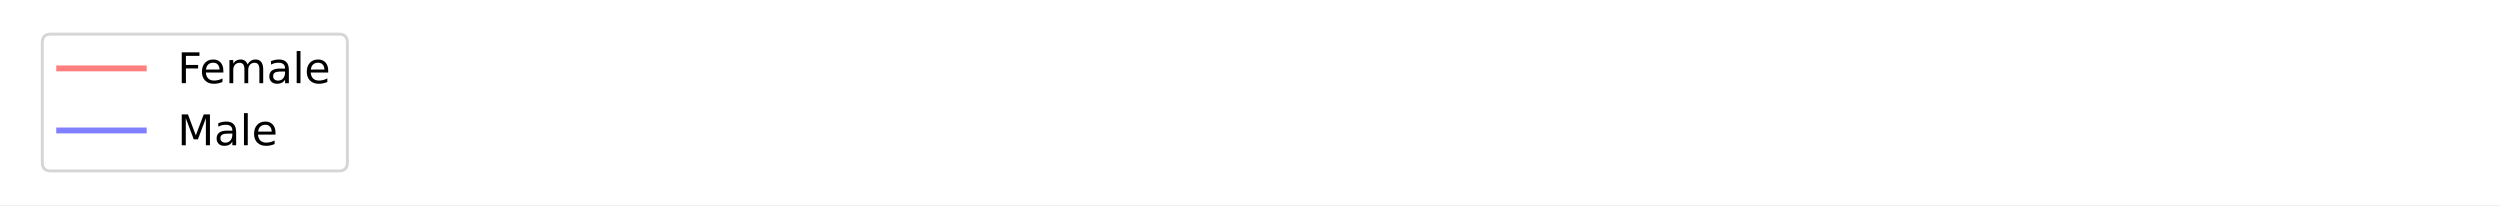
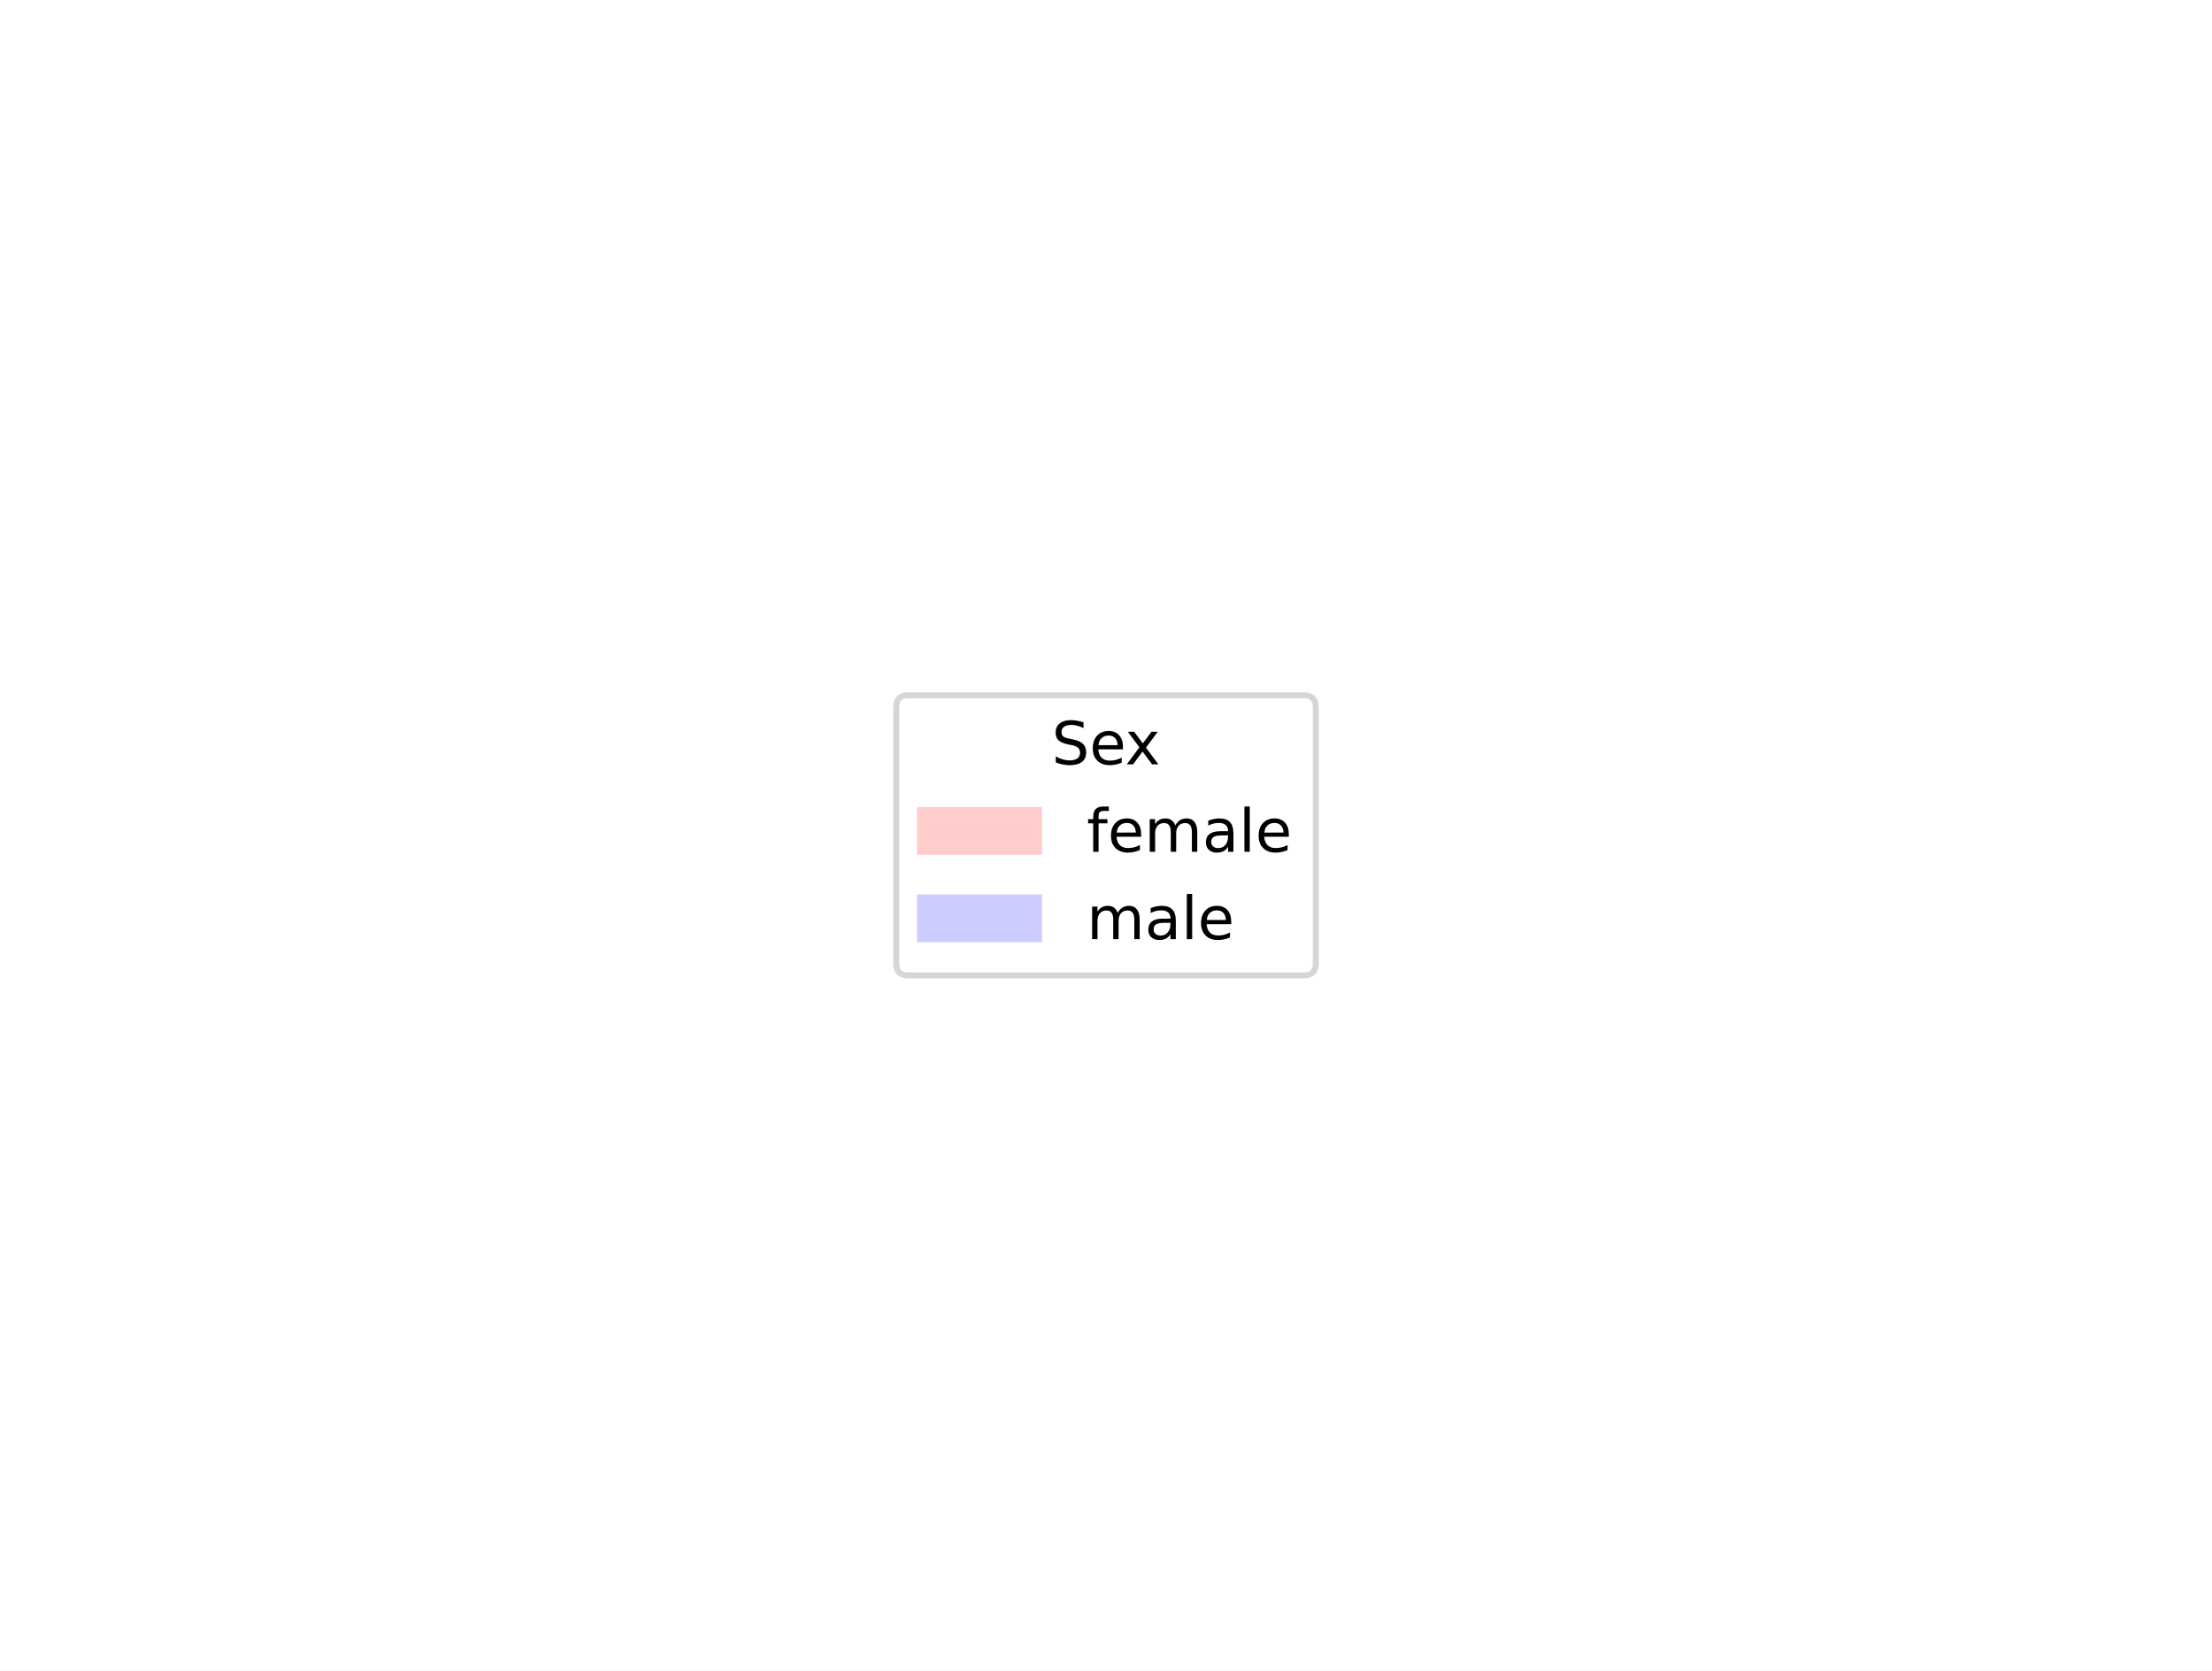
- <svg xmlns="http://www.w3.org/2000/svg" xmlns:xlink="http://www.w3.org/1999/xlink" width="851.4pt" height="69.84pt" viewBox="0 0 851.4 69.84" version="1.1">
+ <svg xmlns="http://www.w3.org/2000/svg" xmlns:xlink="http://www.w3.org/1999/xlink" width="371.52pt" height="280.512pt" viewBox="0 0 371.52 280.512" version="1.1">
  <defs>
    <style type="text/css">*{stroke-linejoin: round; stroke-linecap: butt}</style>
  </defs>
  <g id="figure_1">
    <g id="patch_1">
-       <path d="M 0 69.84  L 851.4 69.84  L 851.4 0  L 0 0  z " style="fill: #ffffff" />
+       <path d="M 0 280.512  L 371.52 280.512  L 371.52 0  L 0 0  z " style="fill: #ffffff" />
    </g>
    <g id="axes_1">
      <g id="legend_1">
        <g id="patch_2">
-           <path d="M 17.28 58.217  L 115.423 58.217  Q 118.303 58.217 118.303 55.337  L 118.303 14.504  Q 118.303 11.623 115.423 11.623  L 17.28 11.623  Q 14.4 11.623 14.4 14.504  L 14.4 55.337  Q 14.4 58.217 17.28 58.217  z " style="fill: #ffffff; opacity: 0.8; stroke: #cccccc; stroke-linejoin: miter" />
-         </g>
-         <g id="line2d_1">
-           <path d="M 20.16 23.285  L 34.56 23.285  L 48.96 23.285  " style="fill: none; stroke: #ff0000; stroke-opacity: 0.5; stroke-width: 2; stroke-linecap: square" />
+           <path d="M 152.523 163.773  L 218.997 163.773  Q 220.997 163.773 220.997 161.773  L 220.997 118.739  Q 220.997 116.739 218.997 116.739  L 152.523 116.739  Q 150.523 116.739 150.523 118.739  L 150.523 161.773  Q 150.523 163.773 152.523 163.773  z " style="fill: #ffffff; opacity: 0.8; stroke: #cccccc; stroke-linejoin: miter" />
        </g>
        <g id="text_1">
-           <g transform="translate(60.48 28.32525) scale(0.144 -0.144)">
+           <g transform="translate(176.6373 128.3373) scale(0.1 -0.1)">
            <defs>
-               <path id="DejaVuSans-46" d="M 628 4666  L 3309 4666  L 3309 4134  L 1259 4134  L 1259 2759  L 3109 2759  L 3109 2228  L 1259 2228  L 1259 0  L 628 0  L 628 4666  z " transform="scale(0.015625)" />
+               <path id="DejaVuSans-53" d="M 3425 4513  L 3425 3897  Q 3066 4069 2747 4153  Q 2428 4238 2131 4238  Q 1616 4238 1336 4038  Q 1056 3838 1056 3469  Q 1056 3159 1242 3001  Q 1428 2844 1947 2747  L 2328 2669  Q 3034 2534 3370 2195  Q 3706 1856 3706 1288  Q 3706 609 3251 259  Q 2797 -91 1919 -91  Q 1588 -91 1214 -16  Q 841 59 441 206  L 441 856  Q 825 641 1194 531  Q 1563 422 1919 422  Q 2459 422 2753 634  Q 3047 847 3047 1241  Q 3047 1584 2836 1778  Q 2625 1972 2144 2069  L 1759 2144  Q 1053 2284 737 2584  Q 422 2884 422 3419  Q 422 4038 858 4394  Q 1294 4750 2059 4750  Q 2388 4750 2728 4690  Q 3069 4631 3425 4513  z " transform="scale(0.015625)" />
              <path id="DejaVuSans-65" d="M 3597 1894  L 3597 1613  L 953 1613  Q 991 1019 1311 708  Q 1631 397 2203 397  Q 2534 397 2845 478  Q 3156 559 3463 722  L 3463 178  Q 3153 47 2828 -22  Q 2503 -91 2169 -91  Q 1331 -91 842 396  Q 353 884 353 1716  Q 353 2575 817 3079  Q 1281 3584 2069 3584  Q 2775 3584 3186 3129  Q 3597 2675 3597 1894  z M 3022 2063  Q 3016 2534 2758 2815  Q 2500 3097 2075 3097  Q 1594 3097 1305 2825  Q 1016 2553 972 2059  L 3022 2063  z " transform="scale(0.015625)" />
+               <path id="DejaVuSans-78" d="M 3513 3500  L 2247 1797  L 3578 0  L 2900 0  L 1881 1375  L 863 0  L 184 0  L 1544 1831  L 300 3500  L 978 3500  L 1906 2253  L 2834 3500  L 3513 3500  z " transform="scale(0.015625)" />
+             </defs>
+             <use xlink:href="#DejaVuSans-53" />
+             <use xlink:href="#DejaVuSans-65" transform="translate(63.47656 0)" />
+             <use xlink:href="#DejaVuSans-78" transform="translate(123.25 0)" />
+           </g>
+         </g>
+         <g id="patch_3">
+           <path d="M 154.523 143.015  L 174.523 143.015  L 174.523 136.015  L 154.523 136.015  z " style="fill: #ff0000; opacity: 0.2; stroke: #ff0000; stroke-linejoin: miter" />
+         </g>
+         <g id="text_2">
+           <g transform="translate(182.5233 143.0154) scale(0.1 -0.1)">
+             <defs>
+               <path id="DejaVuSans-66" d="M 2375 4863  L 2375 4384  L 1825 4384  Q 1516 4384 1395 4259  Q 1275 4134 1275 3809  L 1275 3500  L 2222 3500  L 2222 3053  L 1275 3053  L 1275 0  L 697 0  L 697 3053  L 147 3053  L 147 3500  L 697 3500  L 697 3744  Q 697 4328 969 4595  Q 1241 4863 1831 4863  L 2375 4863  z " transform="scale(0.015625)" />
              <path id="DejaVuSans-6d" d="M 3328 2828  Q 3544 3216 3844 3400  Q 4144 3584 4550 3584  Q 5097 3584 5394 3201  Q 5691 2819 5691 2113  L 5691 0  L 5113 0  L 5113 2094  Q 5113 2597 4934 2840  Q 4756 3084 4391 3084  Q 3944 3084 3684 2787  Q 3425 2491 3425 1978  L 3425 0  L 2847 0  L 2847 2094  Q 2847 2600 2669 2842  Q 2491 3084 2119 3084  Q 1678 3084 1418 2786  Q 1159 2488 1159 1978  L 1159 0  L 581 0  L 581 3500  L 1159 3500  L 1159 2956  Q 1356 3278 1631 3431  Q 1906 3584 2284 3584  Q 2666 3584 2933 3390  Q 3200 3197 3328 2828  z " transform="scale(0.015625)" />
              <path id="DejaVuSans-61" d="M 2194 1759  Q 1497 1759 1228 1600  Q 959 1441 959 1056  Q 959 750 1161 570  Q 1363 391 1709 391  Q 2188 391 2477 730  Q 2766 1069 2766 1631  L 2766 1759  L 2194 1759  z M 3341 1997  L 3341 0  L 2766 0  L 2766 531  Q 2569 213 2275 61  Q 1981 -91 1556 -91  Q 1019 -91 701 211  Q 384 513 384 1019  Q 384 1609 779 1909  Q 1175 2209 1959 2209  L 2766 2209  L 2766 2266  Q 2766 2663 2505 2880  Q 2244 3097 1772 3097  Q 1472 3097 1187 3025  Q 903 2953 641 2809  L 641 3341  Q 956 3463 1253 3523  Q 1550 3584 1831 3584  Q 2591 3584 2966 3190  Q 3341 2797 3341 1997  z " transform="scale(0.015625)" />
              <path id="DejaVuSans-6c" d="M 603 4863  L 1178 4863  L 1178 0  L 603 0  L 603 4863  z " transform="scale(0.015625)" />
            </defs>
-             <use xlink:href="#DejaVuSans-46" />
-             <use xlink:href="#DejaVuSans-65" transform="translate(52.01953 0)" />
-             <use xlink:href="#DejaVuSans-6d" transform="translate(113.543 0)" />
-             <use xlink:href="#DejaVuSans-61" transform="translate(210.9551 0)" />
-             <use xlink:href="#DejaVuSans-6c" transform="translate(272.2344 0)" />
-             <use xlink:href="#DejaVuSans-65" transform="translate(300.0176 0)" />
+             <use xlink:href="#DejaVuSans-66" />
+             <use xlink:href="#DejaVuSans-65" transform="translate(35.20508 0)" />
+             <use xlink:href="#DejaVuSans-6d" transform="translate(96.72852 0)" />
+             <use xlink:href="#DejaVuSans-61" transform="translate(194.1406 0)" />
+             <use xlink:href="#DejaVuSans-6c" transform="translate(255.4199 0)" />
+             <use xlink:href="#DejaVuSans-65" transform="translate(283.2031 0)" />
          </g>
        </g>
-         <g id="line2d_2">
-           <path d="M 20.16 44.422  L 34.56 44.422  L 48.96 44.422  " style="fill: none; stroke: #0000ff; stroke-opacity: 0.5; stroke-width: 2; stroke-linecap: square" />
+         <g id="patch_4">
+           <path d="M 154.523 157.694  L 174.523 157.694  L 174.523 150.694  L 154.523 150.694  z " style="fill: #0000ff; opacity: 0.2; stroke: #0000ff; stroke-linejoin: miter" />
        </g>
-         <g id="text_2">
-           <g transform="translate(60.48 49.46175) scale(0.144 -0.144)">
-             <defs>
-               <path id="DejaVuSans-4d" d="M 628 4666  L 1569 4666  L 2759 1491  L 3956 4666  L 4897 4666  L 4897 0  L 4281 0  L 4281 4097  L 3078 897  L 2444 897  L 1241 4097  L 1241 0  L 628 0  L 628 4666  z " transform="scale(0.015625)" />
-             </defs>
-             <use xlink:href="#DejaVuSans-4d" />
-             <use xlink:href="#DejaVuSans-61" transform="translate(86.2793 0)" />
-             <use xlink:href="#DejaVuSans-6c" transform="translate(147.5586 0)" />
-             <use xlink:href="#DejaVuSans-65" transform="translate(175.3418 0)" />
+         <g id="text_3">
+           <g transform="translate(182.5233 157.6935) scale(0.1 -0.1)">
+             <use xlink:href="#DejaVuSans-6d" />
+             <use xlink:href="#DejaVuSans-61" transform="translate(97.41211 0)" />
+             <use xlink:href="#DejaVuSans-6c" transform="translate(158.6914 0)" />
+             <use xlink:href="#DejaVuSans-65" transform="translate(186.4746 0)" />
          </g>
        </g>
      </g>
    </g>
  </g>
</svg>
